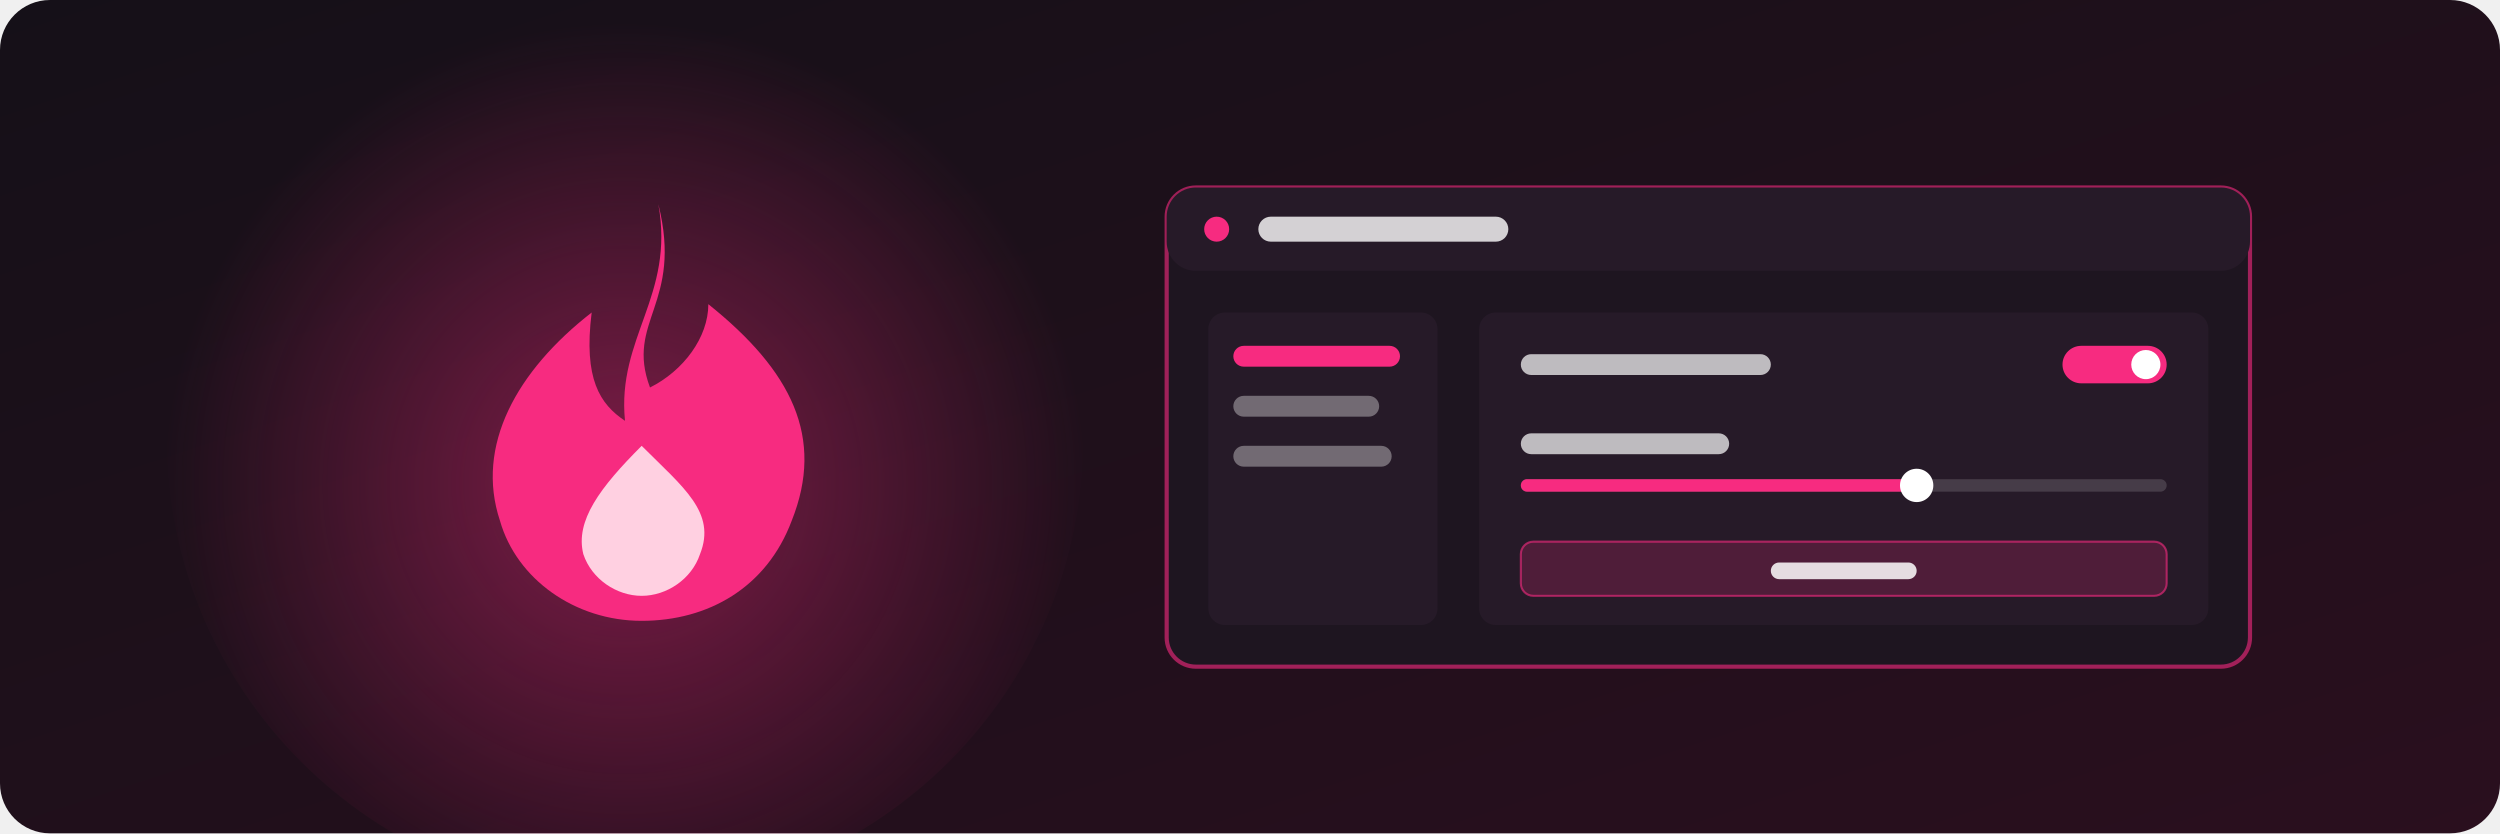
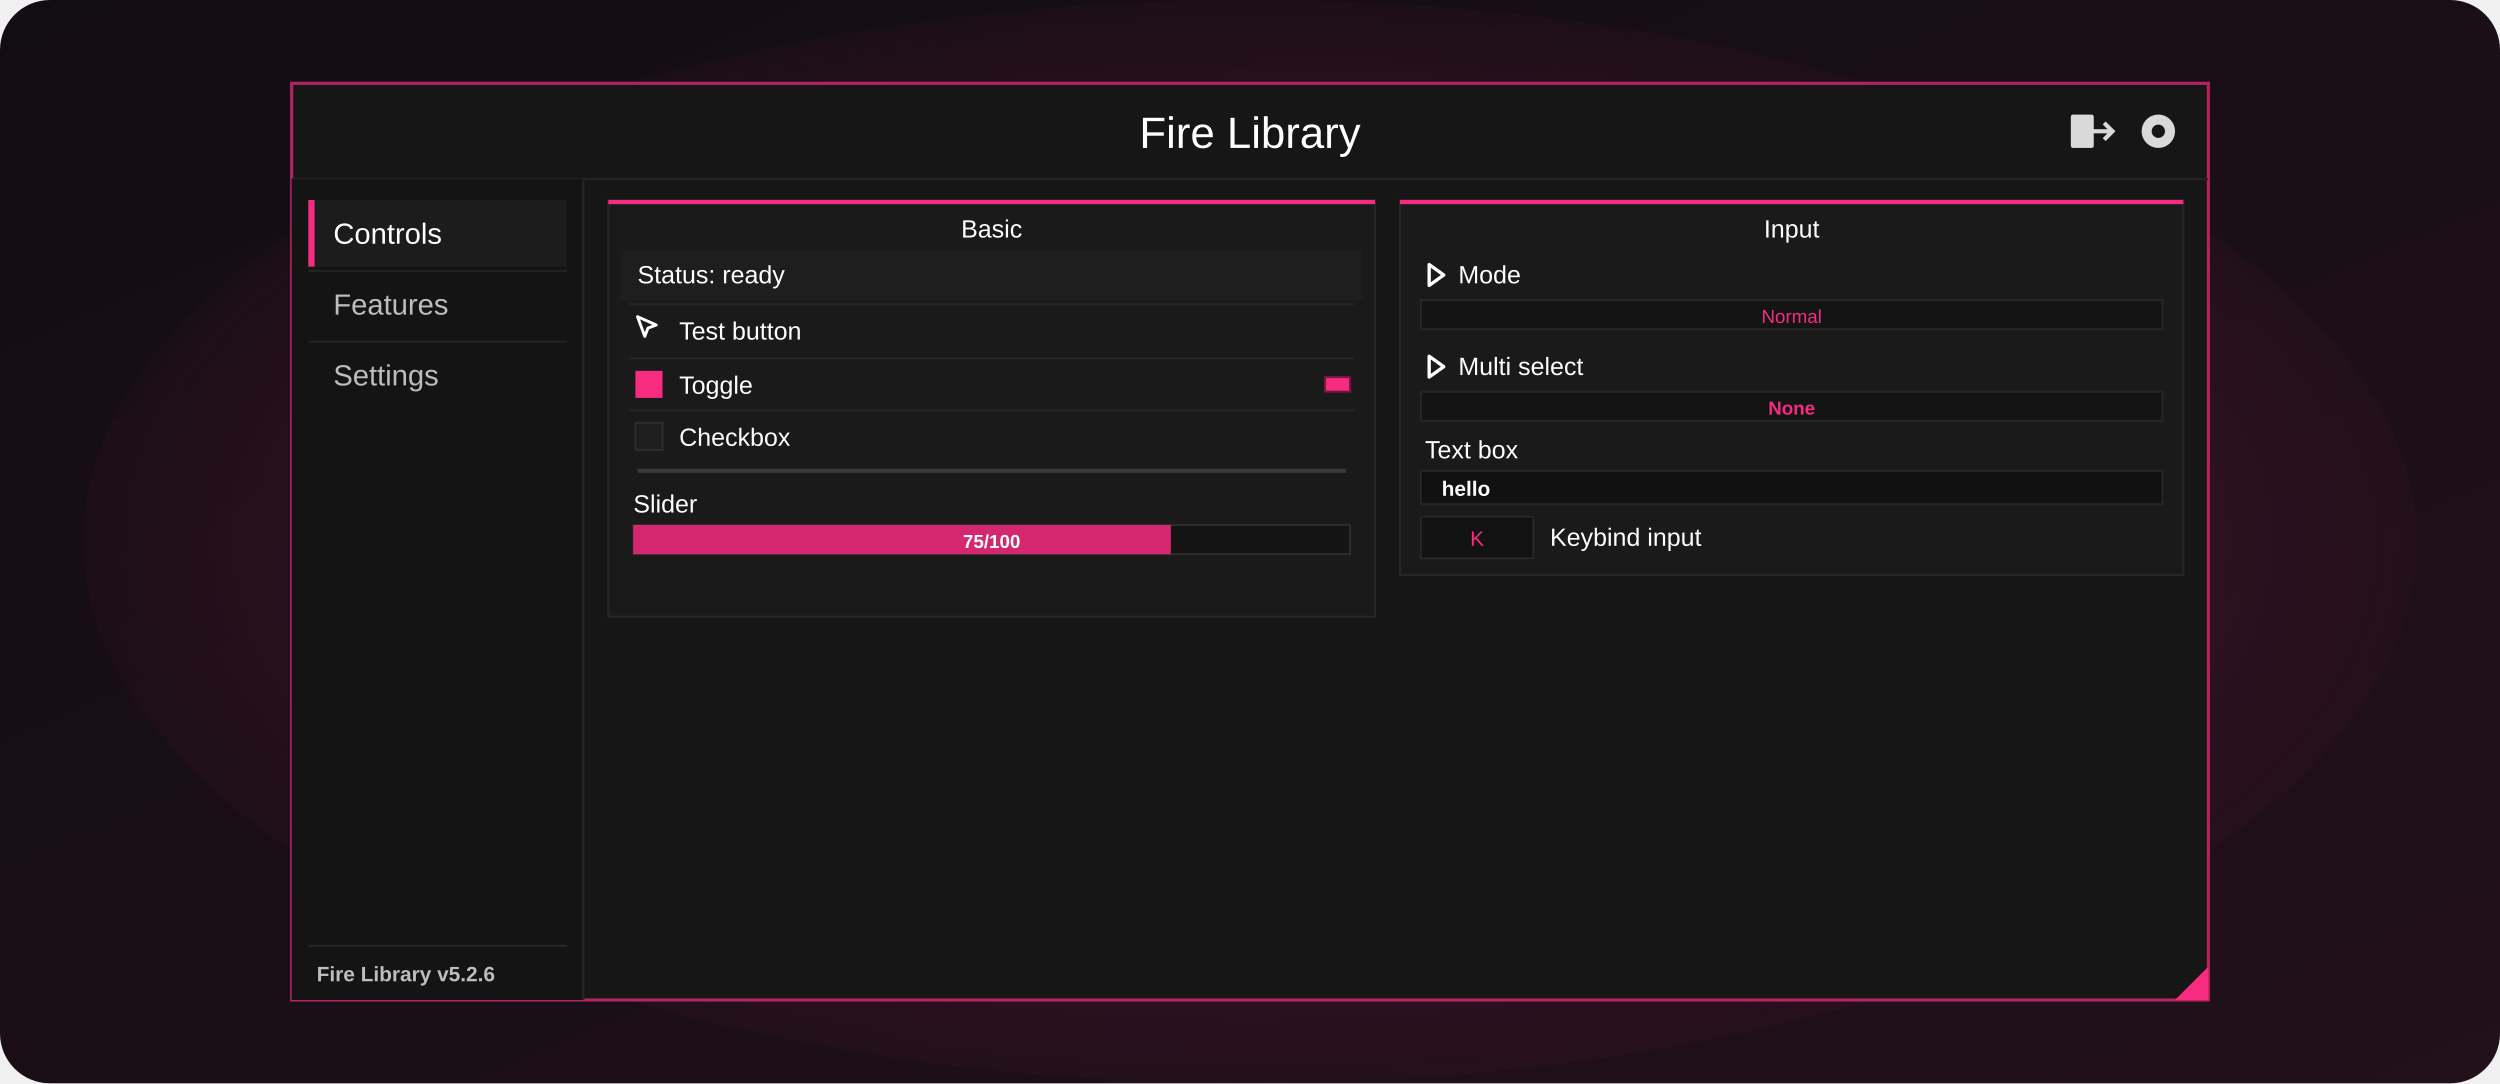
- <svg xmlns="http://www.w3.org/2000/svg" viewBox="0 0 1200 400">
+ <svg xmlns="http://www.w3.org/2000/svg" viewBox="0 0 1200 520" font-family="Arial, Helvetica, sans-serif">
  <defs>
    <linearGradient id="bg" x1="0" y1="0" x2="1" y2="1">
-       <stop offset="0" stop-color="#151018" />
-       <stop offset="1" stop-color="#2A0F1E" />
+       <stop offset="0" stop-color="#120D12" />
+       <stop offset="1" stop-color="#22101A" />
    </linearGradient>
-     <radialGradient id="glow" cx="0.5" cy="0.55" r="0.5">
-       <stop offset="0" stop-color="#F72B80" stop-opacity="0.45" />
+     <radialGradient id="glow" cx="0.5" cy="0.5" r="0.55">
+       <stop offset="0" stop-color="#F72B80" stop-opacity="0.28" />
      <stop offset="1" stop-color="#F72B80" stop-opacity="0" />
    </radialGradient>
  </defs>
-   <rect width="1200" height="400" rx="24" fill="url(#bg)" />
-   <circle cx="300" cy="210" r="220" fill="url(#glow)" />
-   <g transform="translate(180 70) scale(4)">
-     <path d="M34 7c3 12-4 14-1 22 4-2 7-6 7-10 10 8 14 16 10 26-3 8-10 12-18 12S17 52 15 45c-3-9 2-18 11-25-1 8 1 11 4 13-1-10 6-15 4-26Z" fill="#F72B80" />
-     <path d="M32 36c5 5 9 8 7 13-1 3-4 5-7 5s-6-2-7-5c-1-4 2-8 7-13Z" fill="#FFD0E1" />
-   </g>
-   <g transform="translate(560 90)">
-     <rect width="520" height="230" rx="14" fill="#1E1520" stroke="#F72B80" stroke-opacity="0.6" stroke-width="2" />
-     <rect x="0" y="0" width="520" height="40" rx="14" fill="#261A28" />
-     <circle cx="24" cy="20" r="6" fill="#F72B80" />
-     <rect x="44" y="14" width="120" height="12" rx="6" fill="#FFFFFF" fill-opacity="0.8" />
-     <rect x="20" y="60" width="110" height="150" rx="8" fill="#261A28" />
-     <rect x="32" y="76" width="80" height="10" rx="5" fill="#F72B80" />
-     <rect x="32" y="100" width="70" height="10" rx="5" fill="#FFFFFF" fill-opacity="0.35" />
-     <rect x="32" y="124" width="76" height="10" rx="5" fill="#FFFFFF" fill-opacity="0.35" />
-     <rect x="150" y="60" width="350" height="150" rx="8" fill="#261A28" />
-     <rect x="170" y="80" width="120" height="10" rx="5" fill="#FFFFFF" fill-opacity="0.7" />
-     <rect x="430" y="76" width="50" height="18" rx="9" fill="#F72B80" />
-     <circle cx="470" cy="85" r="7" fill="#FFFFFF" />
-     <rect x="170" y="118" width="100" height="10" rx="5" fill="#FFFFFF" fill-opacity="0.7" />
-     <rect x="170" y="140" width="310" height="6" rx="3" fill="#FFFFFF" fill-opacity="0.15" />
-     <rect x="170" y="140" width="190" height="6" rx="3" fill="#F72B80" />
-     <circle cx="360" cy="143" r="8" fill="#FFFFFF" />
-     <rect x="170" y="170" width="310" height="26" rx="6" fill="#F72B80" fill-opacity="0.2" stroke="#F72B80" stroke-opacity="0.6" />
-     <rect x="290" y="180" width="70" height="8" rx="4" fill="#FFFFFF" fill-opacity="0.85" />
+   <rect width="1200" height="520" rx="24" fill="url(#bg)" />
+   <ellipse cx="600" cy="260" rx="560" ry="260" fill="url(#glow)" />
+   <g transform="translate(140 40)">
+     <rect width="920" height="440" fill="#161616" stroke="#F72B80" stroke-opacity="0.7" stroke-width="1.5" />
+     <text x="460" y="31" fill="#FFFFFF" font-size="21" text-anchor="middle">Fire Library</text>
+     <g fill="#D9D9D9">
+       <rect x="854" y="15" width="11" height="16" rx="1" />
+       <path d="M864 23h10m-4-4 4 4-4 4" stroke="#D9D9D9" stroke-width="2" fill="none" />
+       <circle cx="896" cy="23" r="8" />
+       <circle cx="896" cy="23" r="3.2" fill="#161616" />
+     </g>
+     <line x1="0" y1="46" x2="920" y2="46" stroke="#262626" />
+     <rect x="0" y="46" width="140" height="394" fill="#141414" />
+     <line x1="140" y1="46" x2="140" y2="440" stroke="#262626" />
+     <rect x="8" y="56" width="124" height="32" fill="#1C1C1C" />
+     <rect x="8" y="56" width="3" height="32" fill="#F72B80" />
+     <text x="20" y="77" fill="#FFFFFF" font-size="14">Controls</text>
+     <line x1="8" y1="90" x2="132" y2="90" stroke="#232323" />
+     <text x="20" y="111" fill="#BDBDBD" font-size="14">Features</text>
+     <line x1="8" y1="124" x2="132" y2="124" stroke="#232323" />
+     <text x="20" y="145" fill="#BDBDBD" font-size="14">Settings</text>
+     <line x1="8" y1="414" x2="132" y2="414" stroke="#262626" />
+     <text x="12" y="431" fill="#BDBDBD" font-size="10" font-weight="bold">Fire Library v5.2.6</text>
+     <g transform="translate(152 56)">
+       <rect width="368" height="200" fill="#1A1A1A" stroke="#262626" />
+       <rect width="368" height="2" fill="#F72B80" />
+       <text x="184" y="18" fill="#FFFFFF" font-size="12" text-anchor="middle">Basic</text>
+       <rect x="6" y="24" width="356" height="24" fill="#1E1E1E" />
+       <text x="14" y="40" fill="#FFFFFF" font-size="12">Status: ready</text>
+       <line x1="10" y1="50" x2="358" y2="50" stroke="#262626" />
+       <path d="M14 56l9 4-4 1.5-1.5 4z" fill="none" stroke="#FFFFFF" stroke-width="1.4" stroke-linejoin="round" />
+       <text x="34" y="67" fill="#FFFFFF" font-size="12">Test button</text>
+       <line x1="10" y1="76" x2="358" y2="76" stroke="#262626" />
+       <rect x="13" y="82" width="13" height="13" fill="#F72B80" />
+       <text x="34" y="93" fill="#FFFFFF" font-size="12">Toggle</text>
+       <rect x="344" y="85" width="12" height="7" fill="#F72B80" stroke="#7A1640" />
+       <line x1="10" y1="101" x2="358" y2="101" stroke="#262626" />
+       <rect x="13" y="107" width="13" height="13" fill="#1E1E1E" stroke="#2C2C2C" />
+       <text x="34" y="118" fill="#FFFFFF" font-size="12">Checkbox</text>
+       <line x1="14" y1="130" x2="354" y2="130" stroke="#3A3A3A" stroke-width="2" />
+       <text x="12" y="150" fill="#FFFFFF" font-size="12">Slider</text>
+       <rect x="12" y="156" width="344" height="14" fill="#141414" stroke="#2C2C2C" />
+       <rect x="12" y="156" width="258" height="14" fill="#F72B80" fill-opacity="0.85" />
+       <text x="184" y="167" fill="#FFFFFF" font-size="9" font-weight="bold" text-anchor="middle">75/100</text>
+     </g>
+     <g transform="translate(532 56)">
+       <rect width="376" height="180" fill="#1A1A1A" stroke="#262626" />
+       <rect width="376" height="2" fill="#F72B80" />
+       <text x="188" y="18" fill="#FFFFFF" font-size="12" text-anchor="middle">Input</text>
+       <path d="M14 31l7 5-7 5z" fill="none" stroke="#FFFFFF" stroke-width="1.6" stroke-linejoin="round" />
+       <text x="28" y="40" fill="#FFFFFF" font-size="12">Mode</text>
+       <rect x="10" y="48" width="356" height="14" fill="#141414" stroke="#262626" />
+       <text x="188" y="59" fill="#F72B80" font-size="9" text-anchor="middle">Normal</text>
+       <path d="M14 75l7 5-7 5z" fill="none" stroke="#FFFFFF" stroke-width="1.6" stroke-linejoin="round" />
+       <text x="28" y="84" fill="#FFFFFF" font-size="12">Multi select</text>
+       <rect x="10" y="92" width="356" height="14" fill="#141414" stroke="#262626" />
+       <text x="188" y="103" fill="#F72B80" font-size="9" font-weight="bold" text-anchor="middle">None</text>
+       <text x="12" y="124" fill="#FFFFFF" font-size="12">Text box</text>
+       <rect x="10" y="130" width="356" height="16" fill="#111111" stroke="#262626" />
+       <text x="20" y="142" fill="#FFFFFF" font-size="10" font-weight="bold">hello</text>
+       <rect x="10" y="152" width="54" height="20" fill="#121212" stroke="#262626" />
+       <text x="37" y="166" fill="#F72B80" font-size="10" text-anchor="middle">K</text>
+       <text x="72" y="166" fill="#FFFFFF" font-size="12">Keybind input</text>
+     </g>
+     <path d="M920 440v-16l-16 16z" fill="#F72B80" />
  </g>
</svg>
